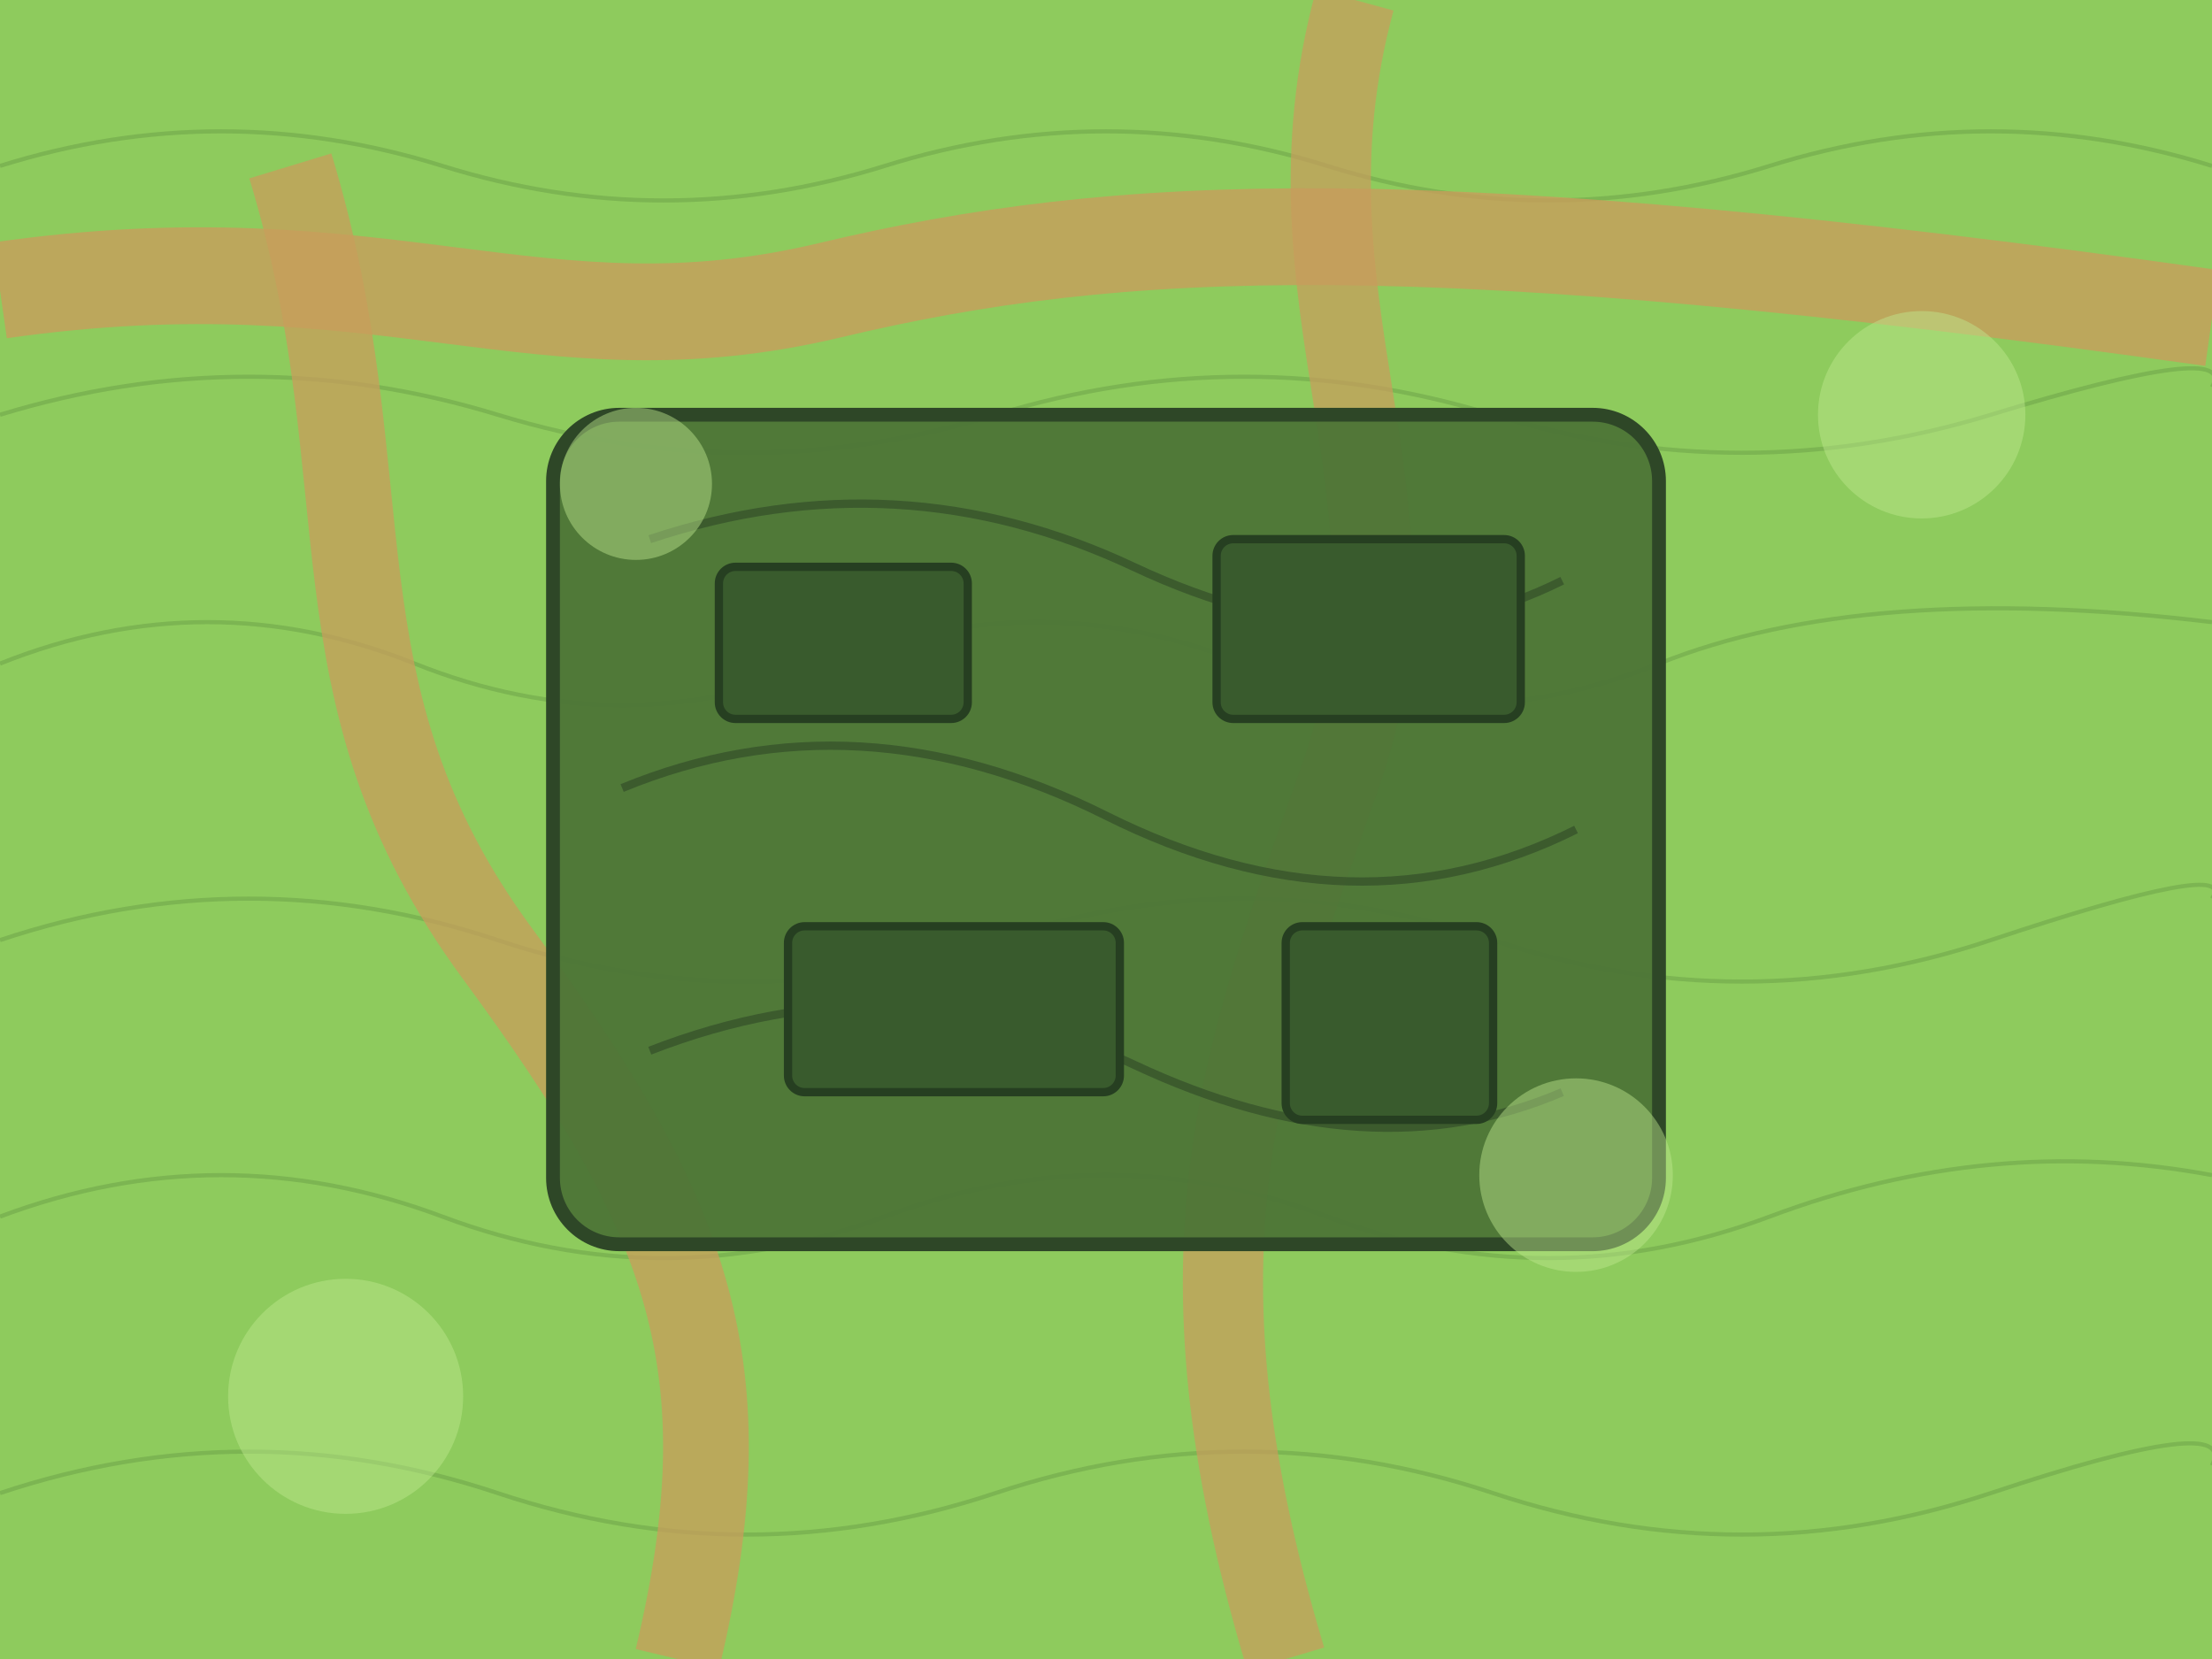
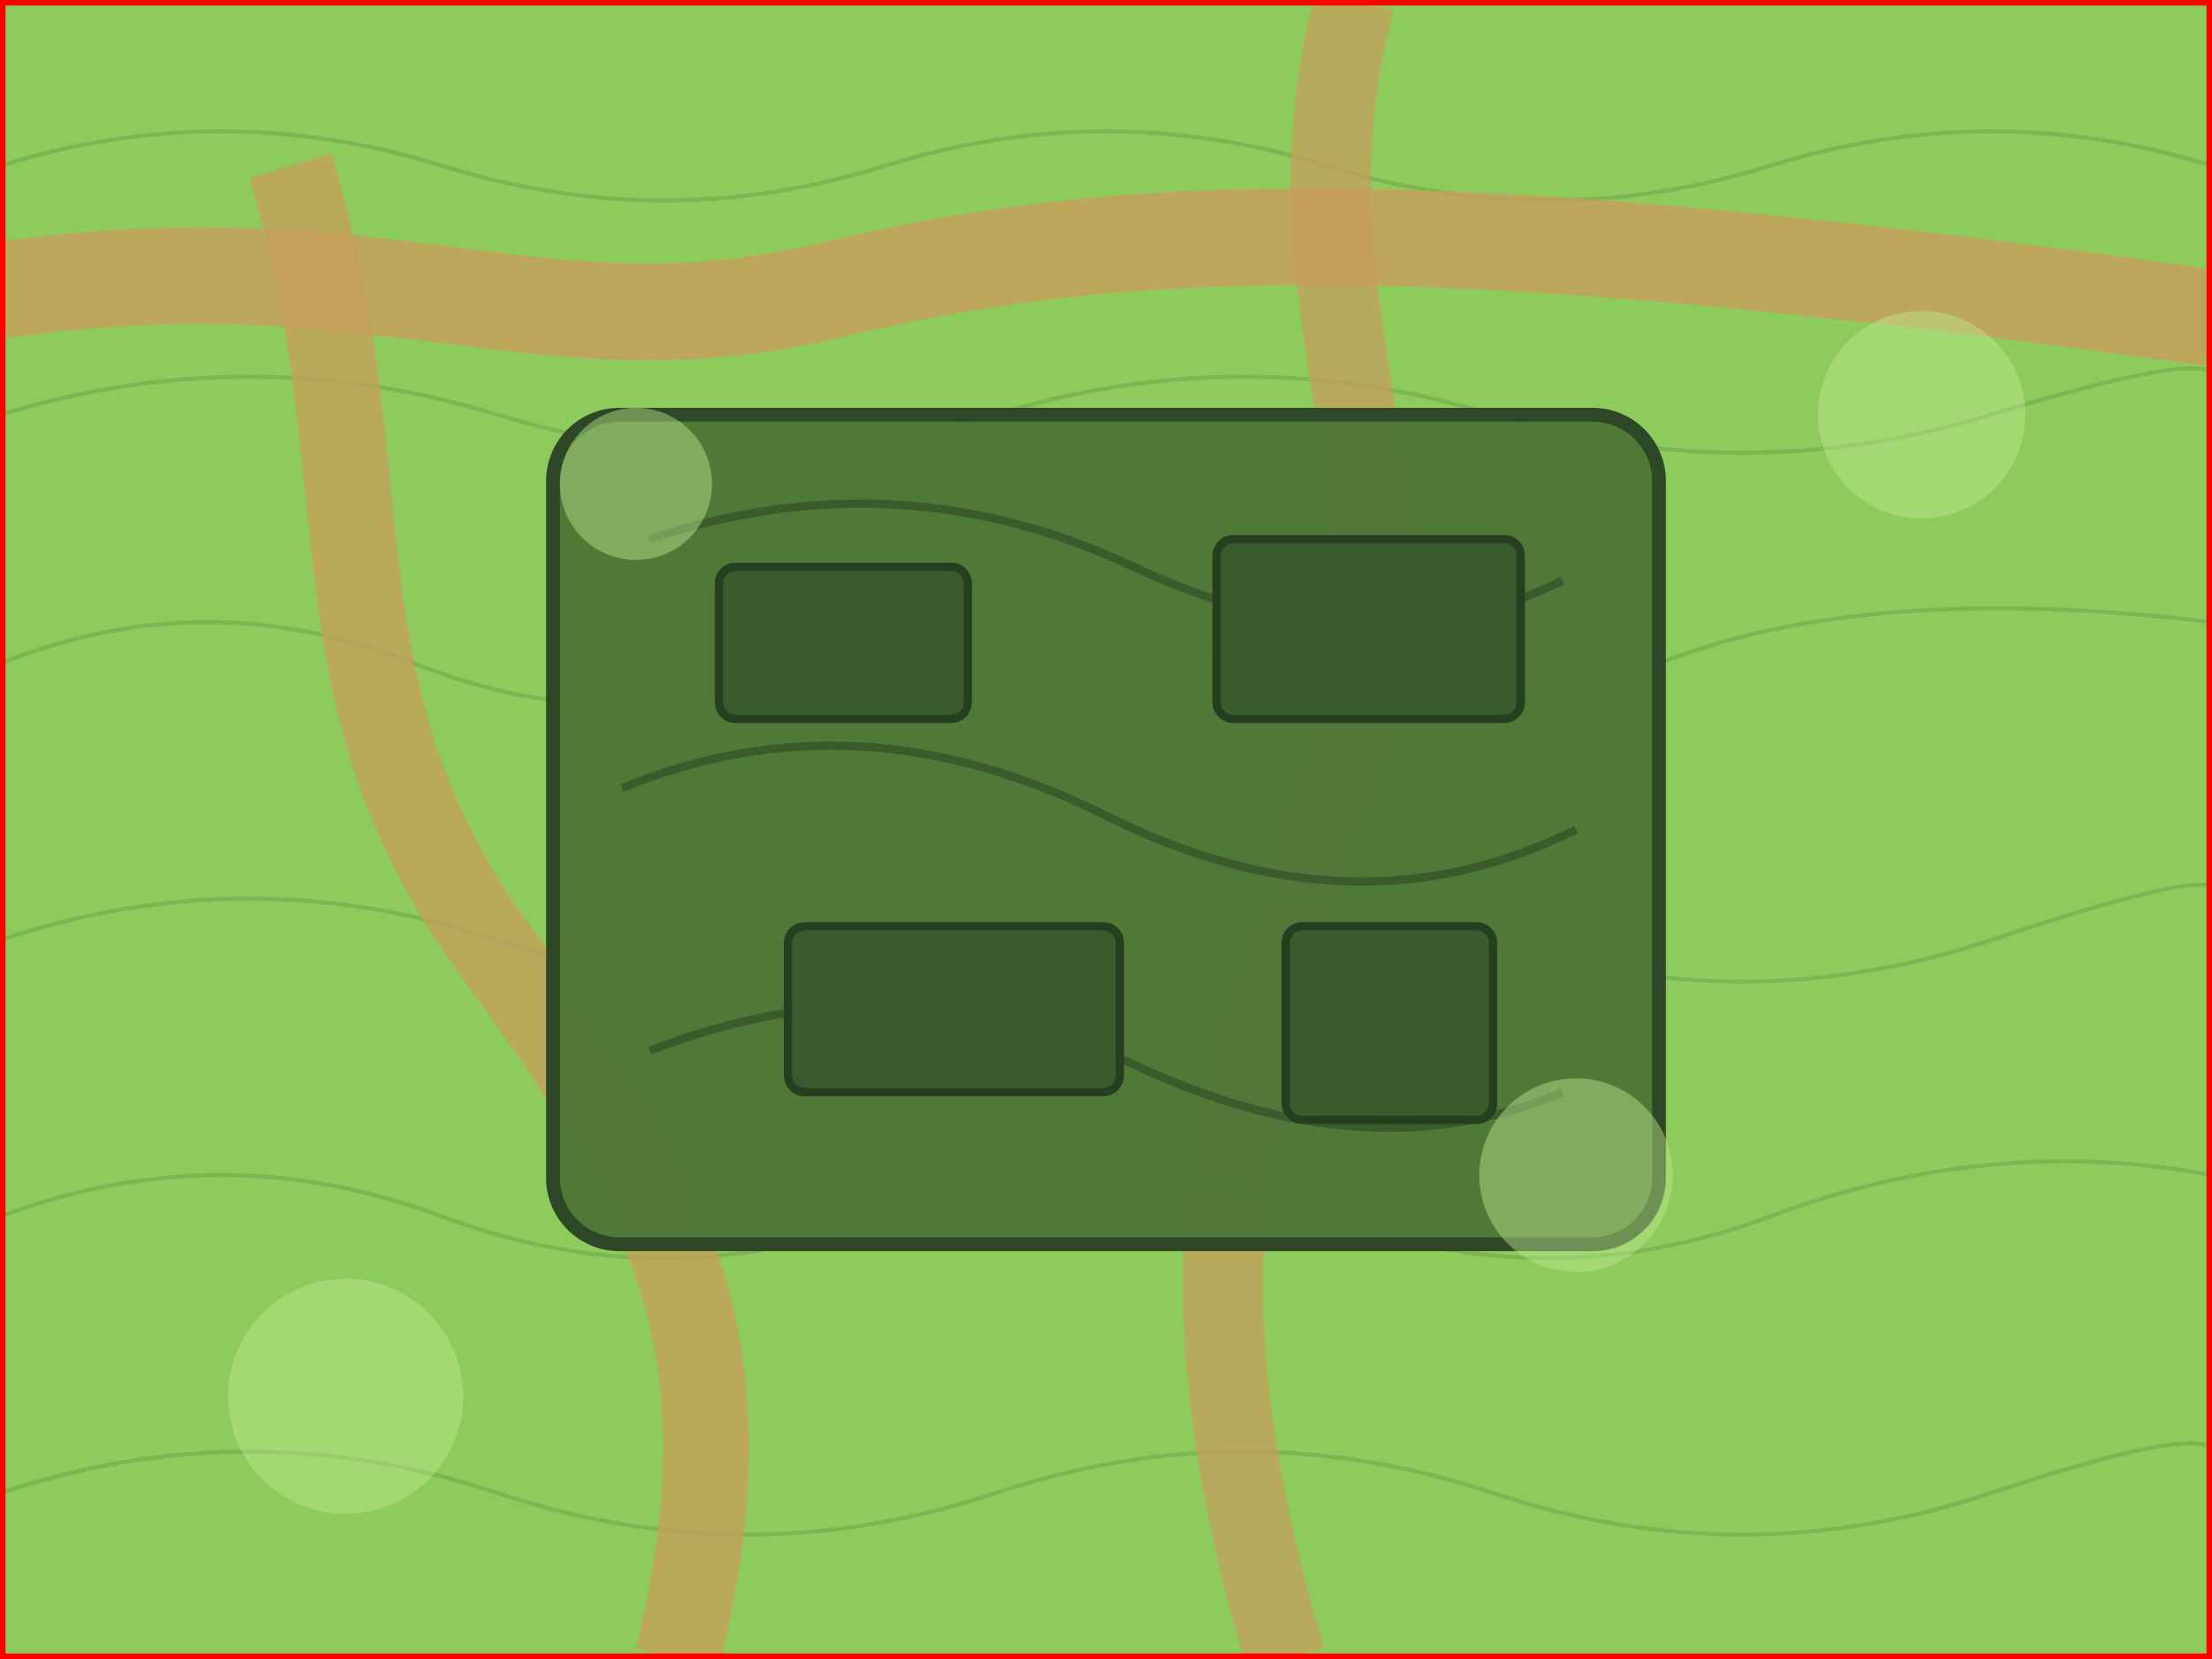
<svg xmlns="http://www.w3.org/2000/svg" width="3200" height="2400" viewBox="0 0 3200 2400">
  <g transform="scale(2)">
    <rect width="1600" height="1200" fill="#8ecb5d" />
    <g opacity="0.55" fill="none" stroke="#6da348" stroke-width="3">
      <path d="M0 120 Q160 70 320 120 T640 120 T960 120 T1280 120 T1600 120" />
      <path d="M0 300 Q180 245 360 300 T720 300 T1080 300 T1440 300 T1600 280" />
      <path d="M0 480 Q150 420 300 480 T600 480 T900 480 T1200 480 T1600 450" />
      <path d="M0 680 Q180 620 360 680 T720 680 T1080 680 T1440 680 T1600 650" />
      <path d="M0 880 Q160 820 320 880 T640 880 T960 880 T1280 880 T1600 850" />
      <path d="M0 1080 Q180 1020 360 1080 T720 1080 T1080 1080 T1440 1080 T1600 1060" />
    </g>
    <path d="M0 210 C280 170 390 260 600 210 S1030 150 1600 230" fill="none" stroke="#c89d5b" stroke-width="70" opacity="0.8" />
    <path d="M210 120 C280 350 220 500 360 690 S540 990 490 1200" fill="none" stroke="#c89d5b" stroke-width="62" opacity="0.75" />
    <path d="M980 0 C920 220 1040 360 970 560 S840 900 930 1200" fill="none" stroke="#c89d5b" stroke-width="58" opacity="0.72" />
    <rect x="400" y="300" width="800" height="600" rx="48" fill="#4d7537" opacity="0.95" />
    <rect x="400" y="300" width="800" height="600" rx="48" fill="none" stroke="#2e4727" stroke-width="10" />
    <g fill="none" stroke="#2e4727" stroke-width="6" opacity="0.6">
      <path d="M470 390 Q650 330 820 410 T1130 420" />
      <path d="M450 570 Q620 500 800 590 T1140 600" />
      <path d="M470 760 Q650 690 820 770 T1130 790" />
    </g>
    <g fill="#395b2d" stroke="#263f21" stroke-width="6">
      <rect x="520" y="410" width="180" height="110" rx="12" />
      <rect x="880" y="390" width="220" height="130" rx="12" />
      <rect x="570" y="670" width="240" height="120" rx="12" />
      <rect x="930" y="670" width="150" height="140" rx="12" />
    </g>
    <g fill="#bfe98f" opacity="0.45">
      <circle cx="460" cy="350" r="55" />
      <circle cx="1140" cy="850" r="70" />
      <circle cx="250" cy="1010" r="85" />
      <circle cx="1390" cy="300" r="75" />
    </g>
+     <rect x="2" y="2" width="1596" height="1196" fill="none" stroke="#ff0000" stroke-width="4" />
  </g>
</svg>
